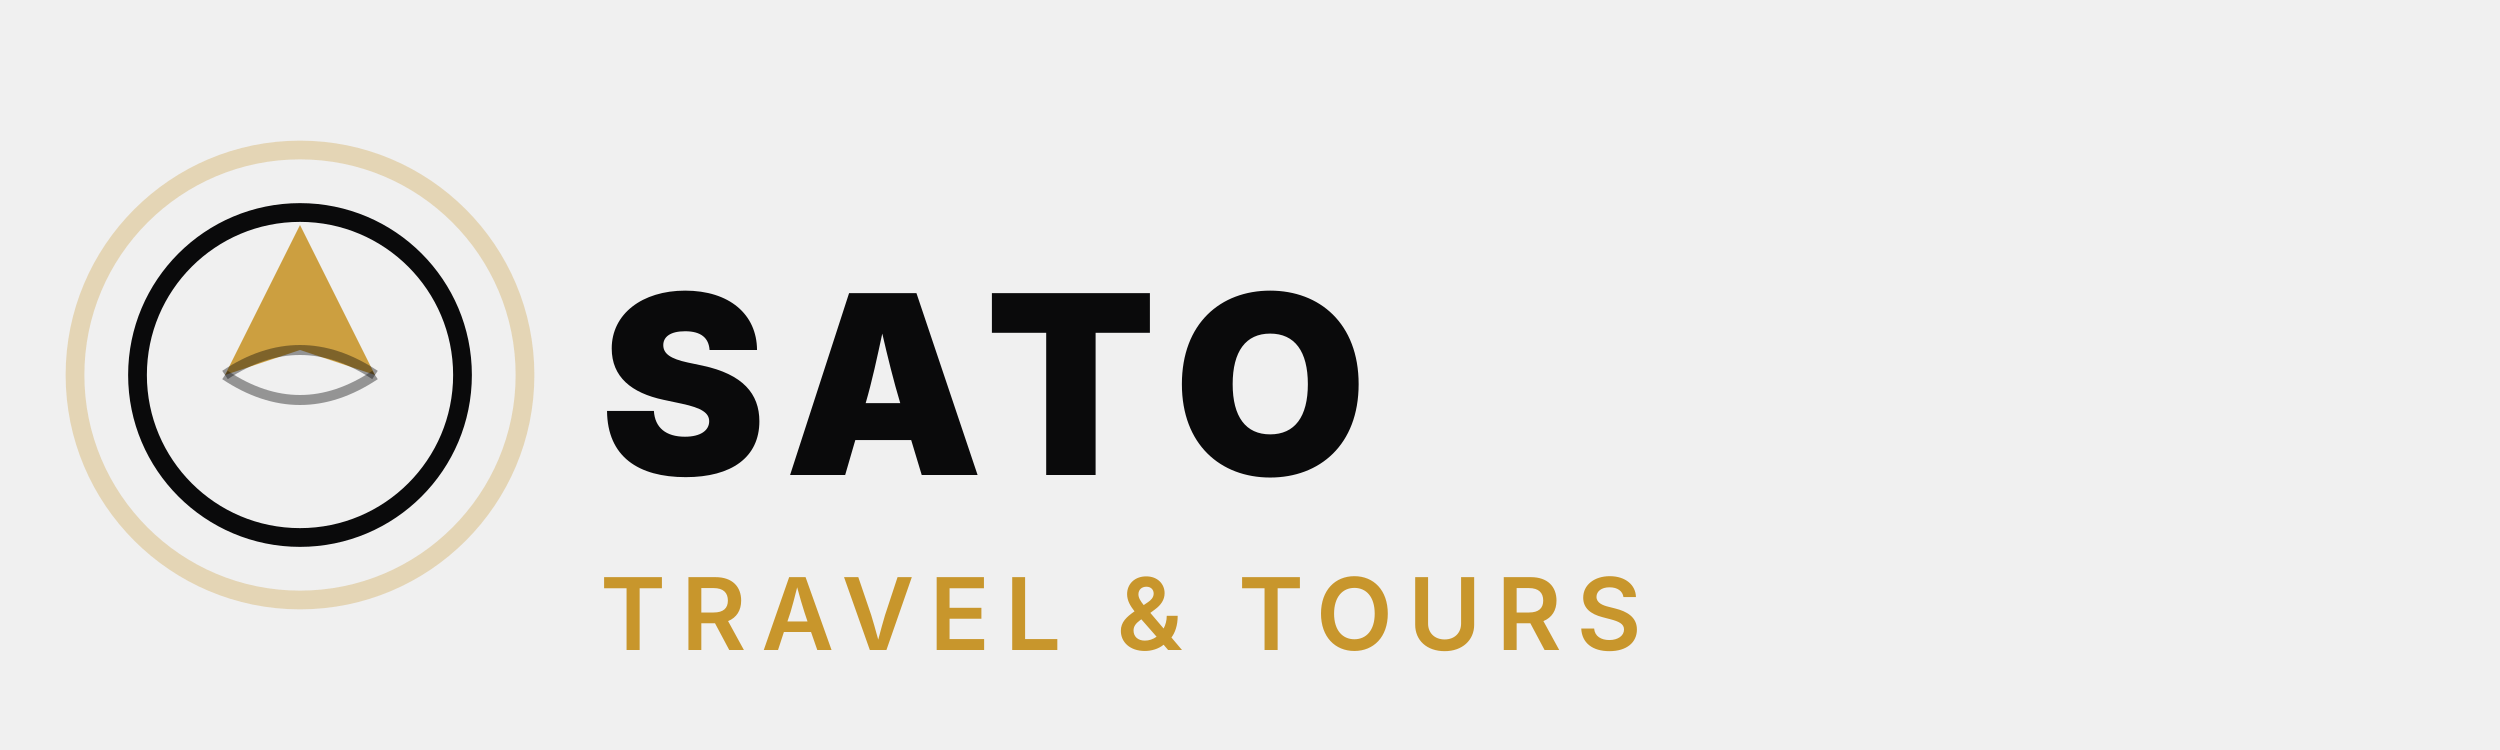
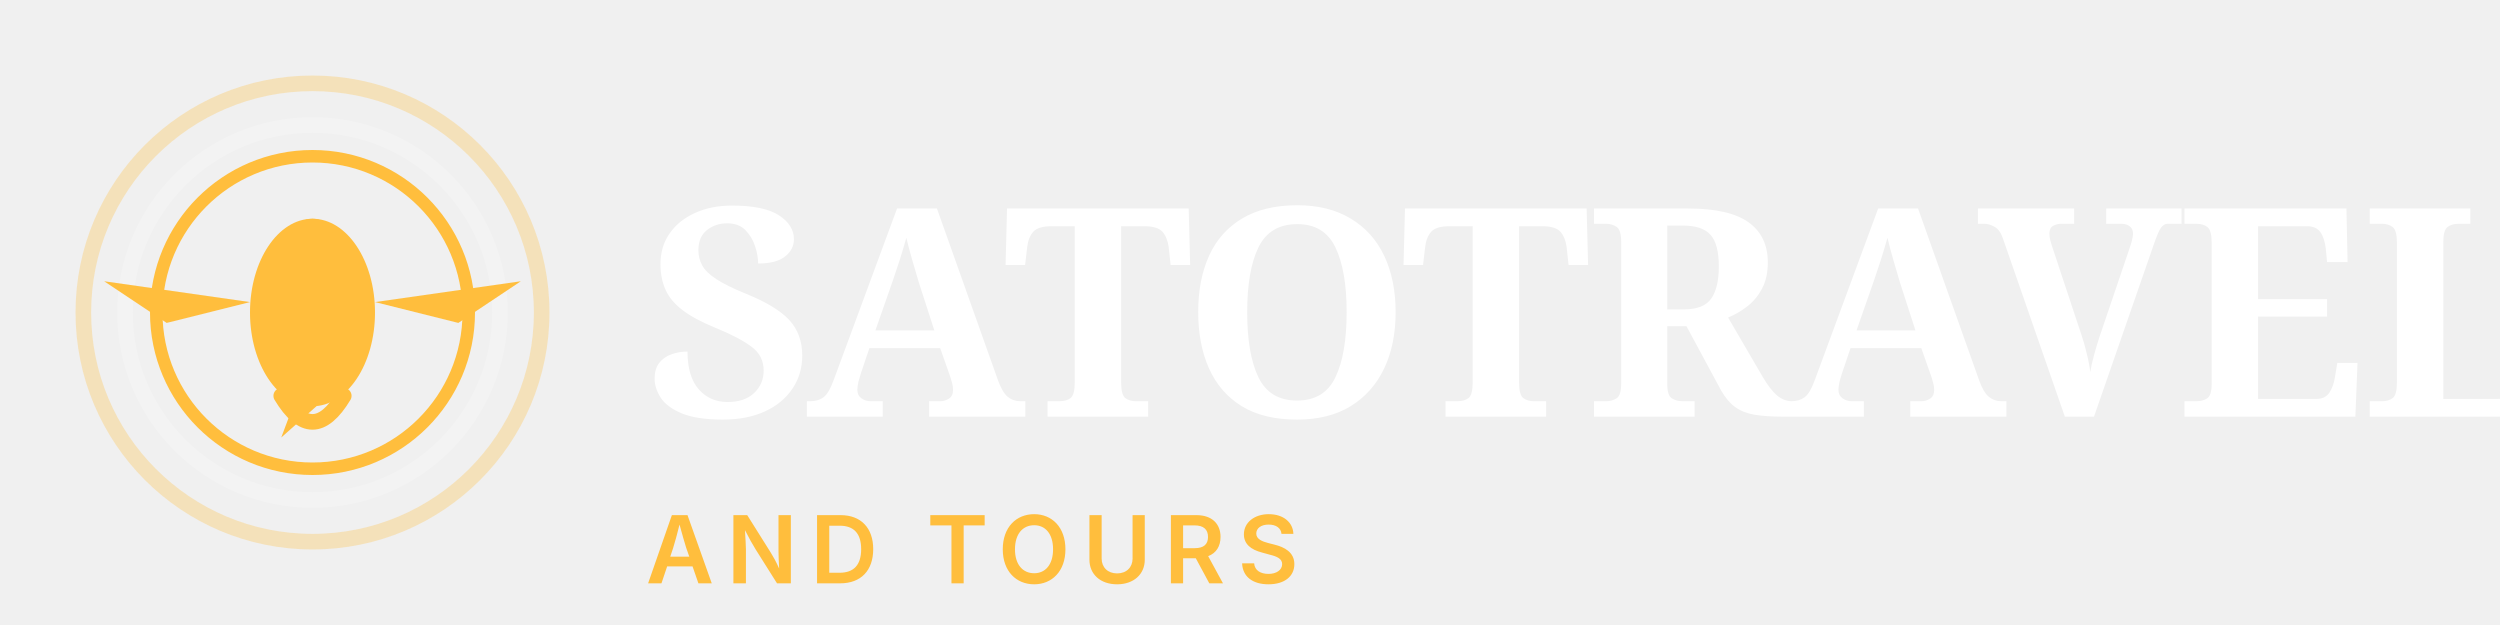
- <svg xmlns="http://www.w3.org/2000/svg" viewBox="0 0 200 60" width="200" height="60">
-   <g>
-     <circle cx="24" cy="30" r="18" fill="none" stroke="#C8962C" stroke-width="1.5" opacity="0.3" />
-     <circle cx="24" cy="30" r="13" fill="none" stroke="#0A0A0B" stroke-width="1.5" />
-     <path d="M 24 18 L 30 30 L 24 28 L 18 30 Z" fill="#C8962C" opacity="0.9" />
-     <path d="M 18 30 Q 24 26 30 30" fill="none" stroke="#0A0A0B" stroke-width="0.8" opacity="0.4" />
-     <path d="M 18 30 Q 24 34 30 30" fill="none" stroke="#0A0A0B" stroke-width="0.8" opacity="0.4" />
-   </g>
-   <text x="48" y="38" font-family="'Inter', sans-serif" font-size="20" font-weight="900" fill="#0A0A0B" letter-spacing="2">
-     SATO
-   </text>
-   <text x="48" y="52" font-family="'Inter', sans-serif" font-size="8" font-weight="600" fill="#C8962C" letter-spacing="1.2" text-transform="uppercase">
-     TRAVEL &amp; TOURS
-   </text>
+ <svg xmlns="http://www.w3.org/2000/svg" class="brand-logo" viewBox="0 0 240 60" width="240" height="60" preserveAspectRatio="xMinYMid meet">
+   <circle cx="30" cy="30" r="22" fill="none" stroke="#ffbe3d" stroke-width="1.5" opacity="0.3" />
+   <circle cx="30" cy="30" r="18" fill="none" stroke="#ffffff" stroke-width="1.5" opacity="0.2" />
+   <circle cx="30" cy="30" r="15" fill="none" stroke="#ffbe3d" stroke-width="1.2" />
+   <ellipse cx="30" cy="30" rx="6" ry="9" fill="#ffbe3d" />
+   <circle cx="30" cy="23" r="2" fill="#ffbe3d" />
+   <path d="M 24 29 L 10 27 L 16 31 Z" fill="#ffbe3d" />
+   <path d="M 36 29 L 50 27 L 44 31 Z" fill="#ffbe3d" />
+   <path d="M 27 38 Q 30 43 33 38" fill="none" stroke="#ffbe3d" stroke-width="1.5" stroke-linecap="round" />
+   <path d="M 28.5 38 L 27 42 L 31.5 38 Z" fill="#ffbe3d" />
+   <text x="62" y="40" font-family="'Cormorant Garamond', serif" font-size="28" font-weight="700" fill="#ffffff" letter-spacing="-0.5">SATOTRAVEL</text>
+   <text x="62" y="56" font-family="'Inter', sans-serif" font-size="9" font-weight="600" fill="#ffbe3d" letter-spacing="1.2" text-transform="uppercase">AND TOURS</text>
</svg>
